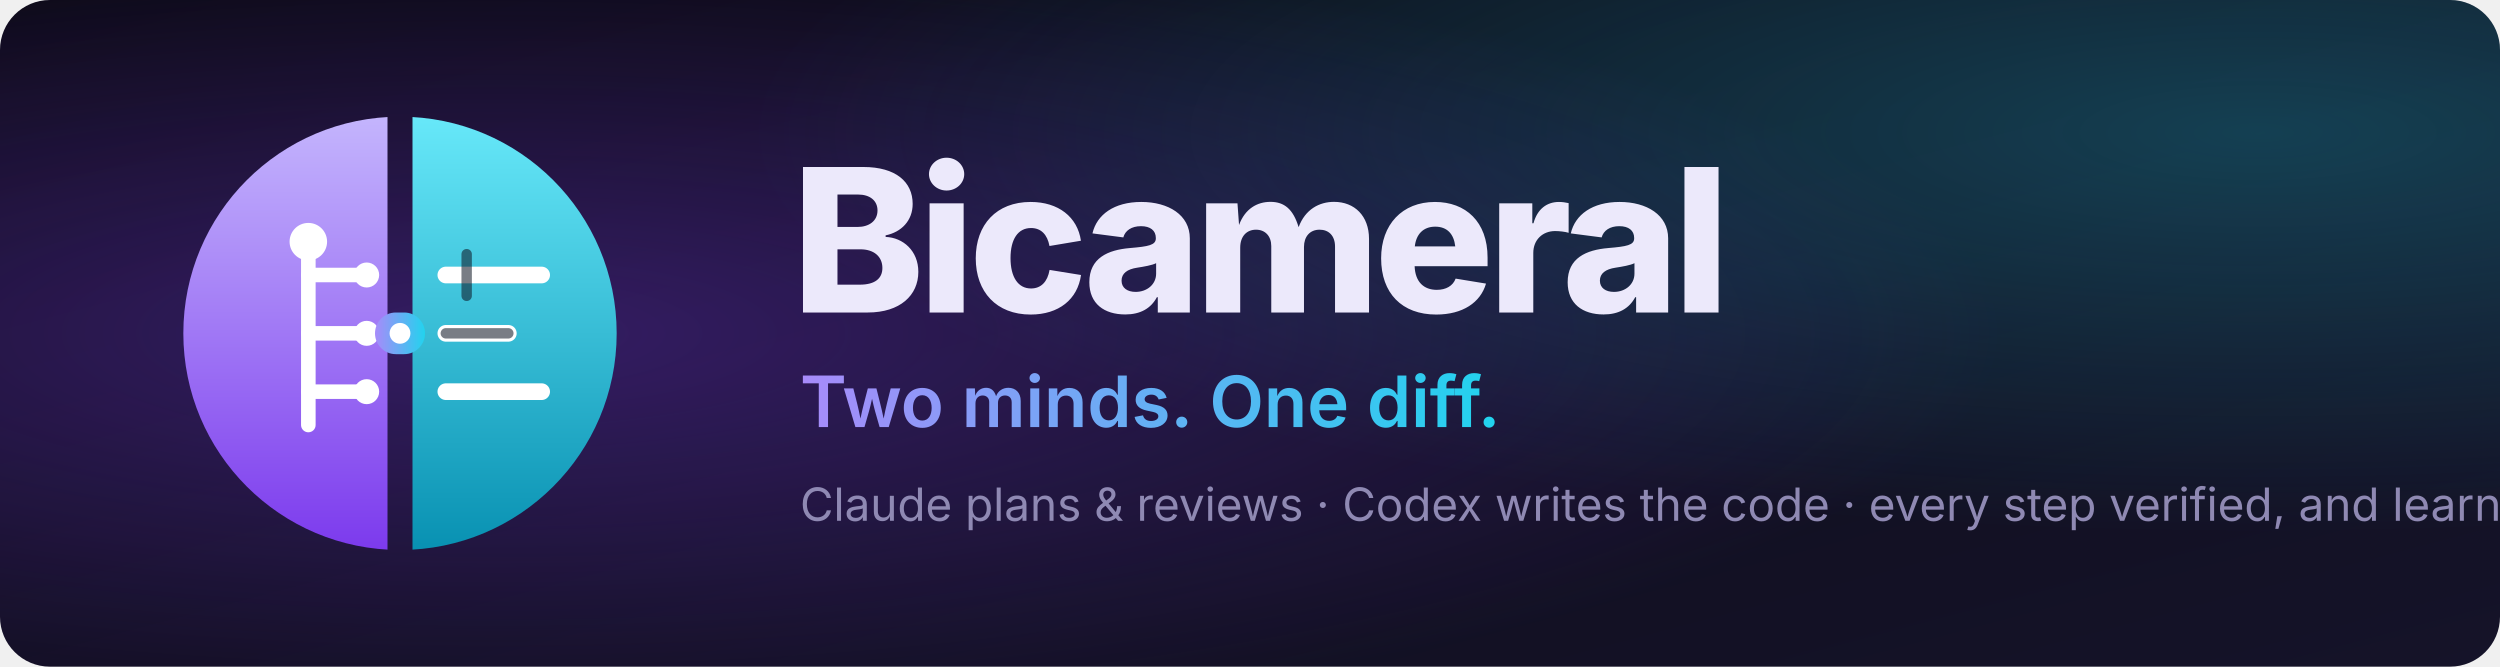
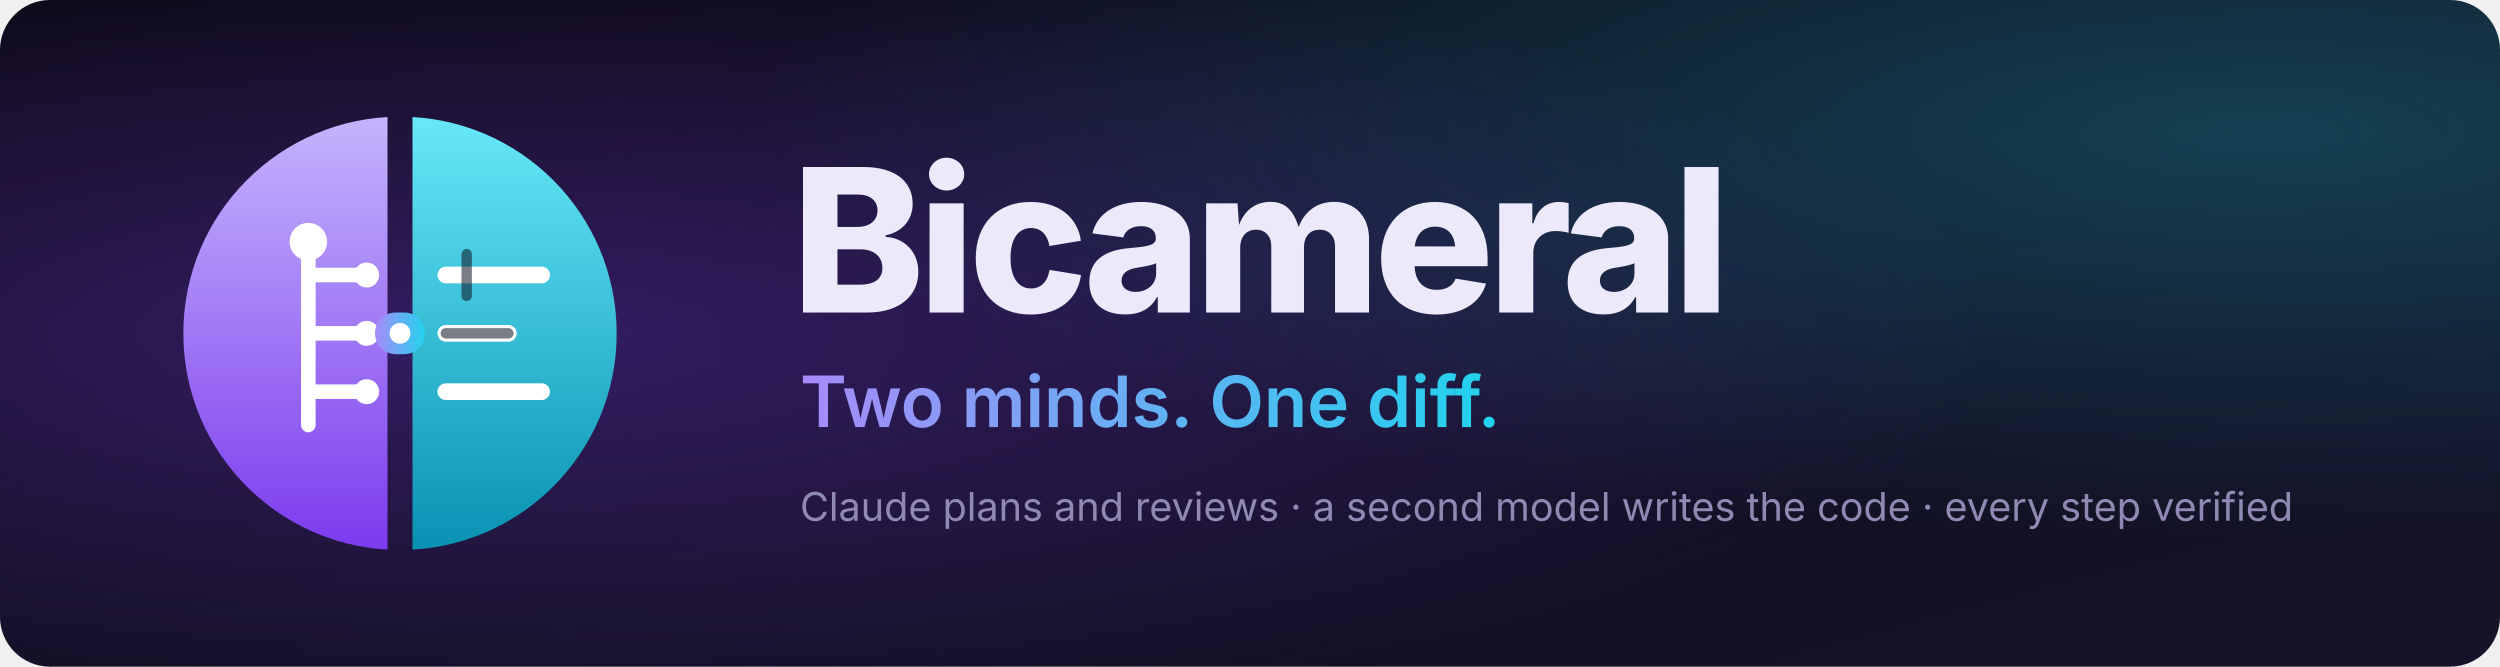
<svg xmlns="http://www.w3.org/2000/svg" viewBox="0 0 1200 320" width="1200" height="320" role="img" aria-labelledby="t d">
  <defs>
    <linearGradient id="bg" x1="0" y1="0" x2="1" y2="1">
      <stop offset="0" stop-color="#0a0912" />
      <stop offset="1" stop-color="#151329" />
    </linearGradient>
    <linearGradient id="gA" x1="0" y1="0" x2="0" y2="1">
      <stop offset="0" stop-color="#c4b5fd" />
      <stop offset="1" stop-color="#7c3aed" />
    </linearGradient>
    <linearGradient id="gE" x1="0" y1="0" x2="0" y2="1">
      <stop offset="0" stop-color="#67e8f9" />
      <stop offset="1" stop-color="#0891b2" />
    </linearGradient>
    <linearGradient id="gB" x1="0" y1="0" x2="1" y2="0">
      <stop offset="0" stop-color="#a78bfa" />
      <stop offset="1" stop-color="#22d3ee" />
    </linearGradient>
    <radialGradient id="glowA" cx="0.2" cy="0.5" r="0.6">
      <stop offset="0" stop-color="#7c3aed" stop-opacity="0.35" />
      <stop offset="1" stop-color="#7c3aed" stop-opacity="0" />
    </radialGradient>
    <radialGradient id="glowE" cx="0.9" cy="0.2" r="0.6">
      <stop offset="0" stop-color="#22d3ee" stop-opacity="0.25" />
      <stop offset="1" stop-color="#22d3ee" stop-opacity="0" />
    </radialGradient>
    <clipPath id="left">
      <rect x="0" y="0" width="122" height="256" />
    </clipPath>
    <clipPath id="right">
      <rect x="134" y="0" width="122" height="256" />
    </clipPath>
  </defs>
  <rect width="1200" height="320" rx="24" fill="url(#bg)" />
  <rect width="1200" height="320" rx="24" fill="url(#glowA)" />
  <rect width="1200" height="320" rx="24" fill="url(#glowE)" />
  <g transform="translate(64 32)">
    <g clip-path="url(#left)">
      <circle cx="128" cy="128" r="104" fill="url(#gA)" />
      <g stroke="#fff" stroke-width="7" stroke-linecap="round" fill="none">
        <path d="M84 84 V172" />
        <path d="M84 100 H112" />
        <path d="M84 128 H112" />
        <path d="M84 156 H112" />
      </g>
      <g fill="#fff">
        <circle cx="84" cy="84" r="9" />
        <circle cx="112" cy="100" r="6" />
        <circle cx="112" cy="128" r="6" />
        <circle cx="112" cy="156" r="6" />
      </g>
    </g>
    <g clip-path="url(#right)">
      <circle cx="128" cy="128" r="104" fill="url(#gE)" />
      <g stroke="#fff" stroke-width="8" stroke-linecap="round">
        <path d="M150 100 H196" />
        <path d="M150 128 H180" />
        <path d="M150 156 H196" />
      </g>
      <g stroke="#0b1220" stroke-width="5" stroke-linecap="round" opacity="0.55">
        <path d="M160 90 V110" />
        <path d="M150 128 H180" />
      </g>
    </g>
    <rect x="116" y="118" width="24" height="20" rx="10" fill="url(#gB)" />
    <circle cx="128" cy="128" r="5" fill="#fff" />
  </g>
  <g font-family="Inter, Segoe UI, Helvetica Neue, Arial, sans-serif">
    <text x="380" y="150" font-size="96" font-weight="800" fill="#ece9fb" letter-spacing="-3">Bicameral</text>
    <text x="384" y="205" font-size="34" font-weight="600" fill="url(#gB)">Two minds. One diff.</text>
-     <text x="384" y="250" font-size="22" fill="#8f89b3">Claude plans &amp; reviews · Codex writes the code · every step verified, and learned from</text>
+     <text x="384" y="250" font-size="19" fill="#8f89b3" textLength="770" lengthAdjust="spacingAndGlyphs">Claude plans and reviews · a second model writes the code · every step verified</text>
  </g>
</svg>
